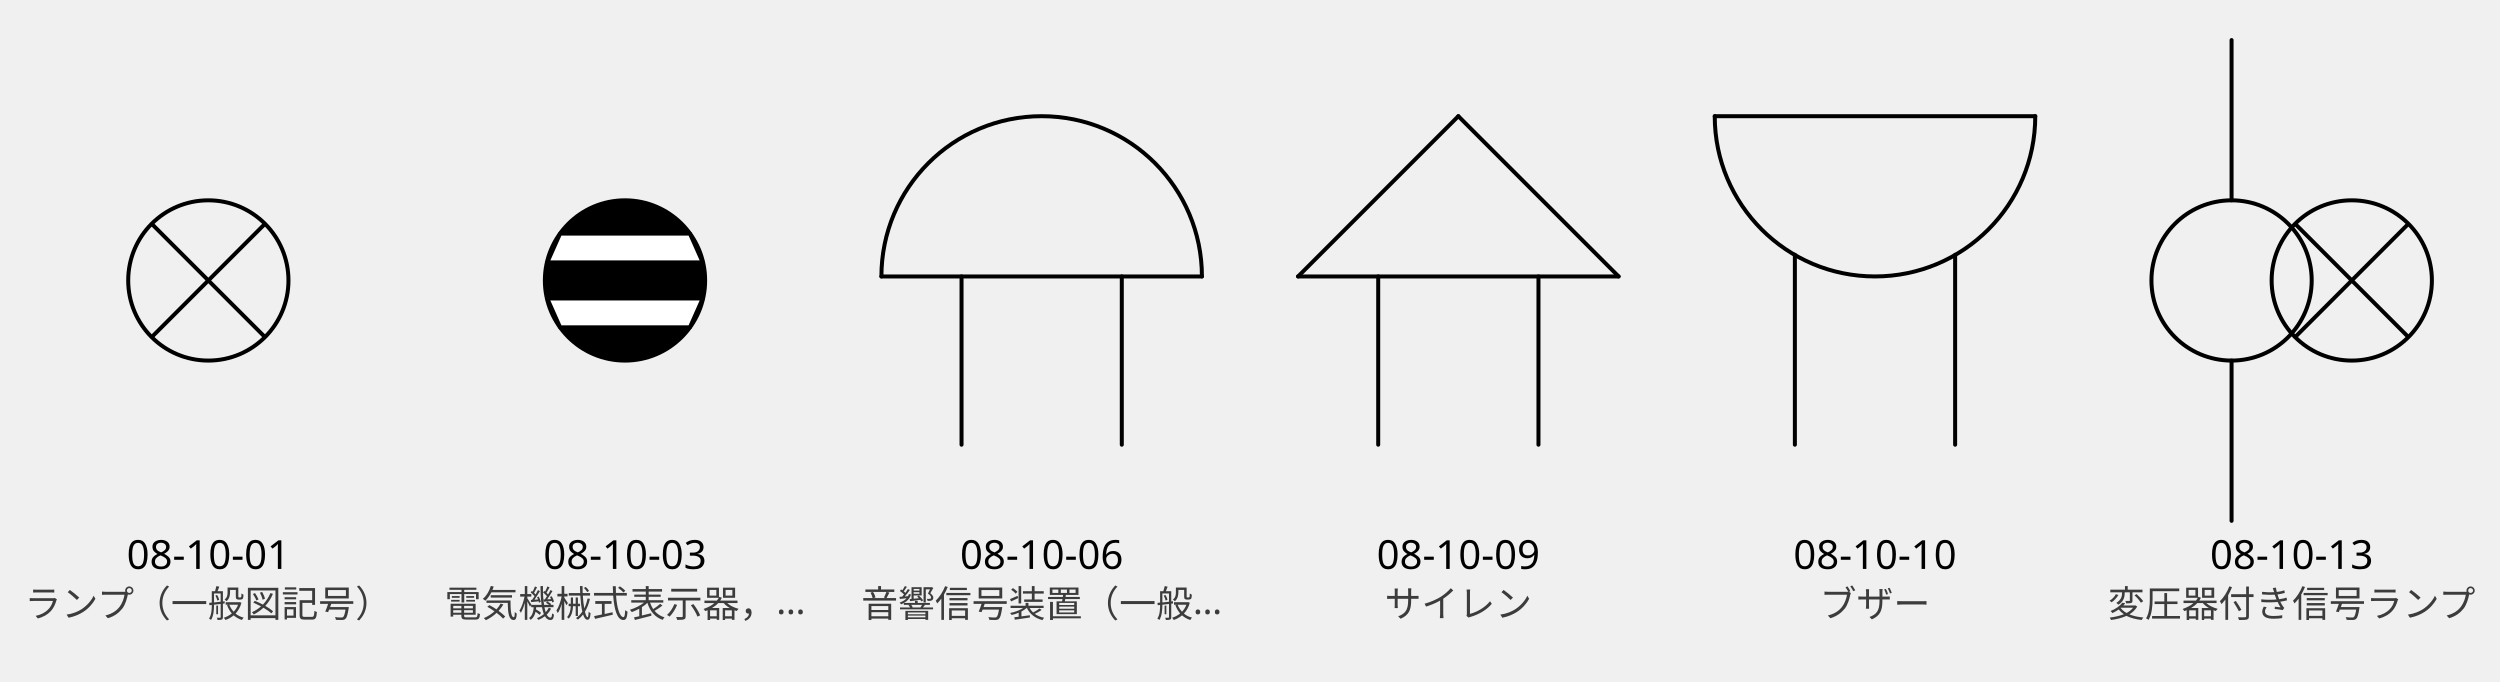
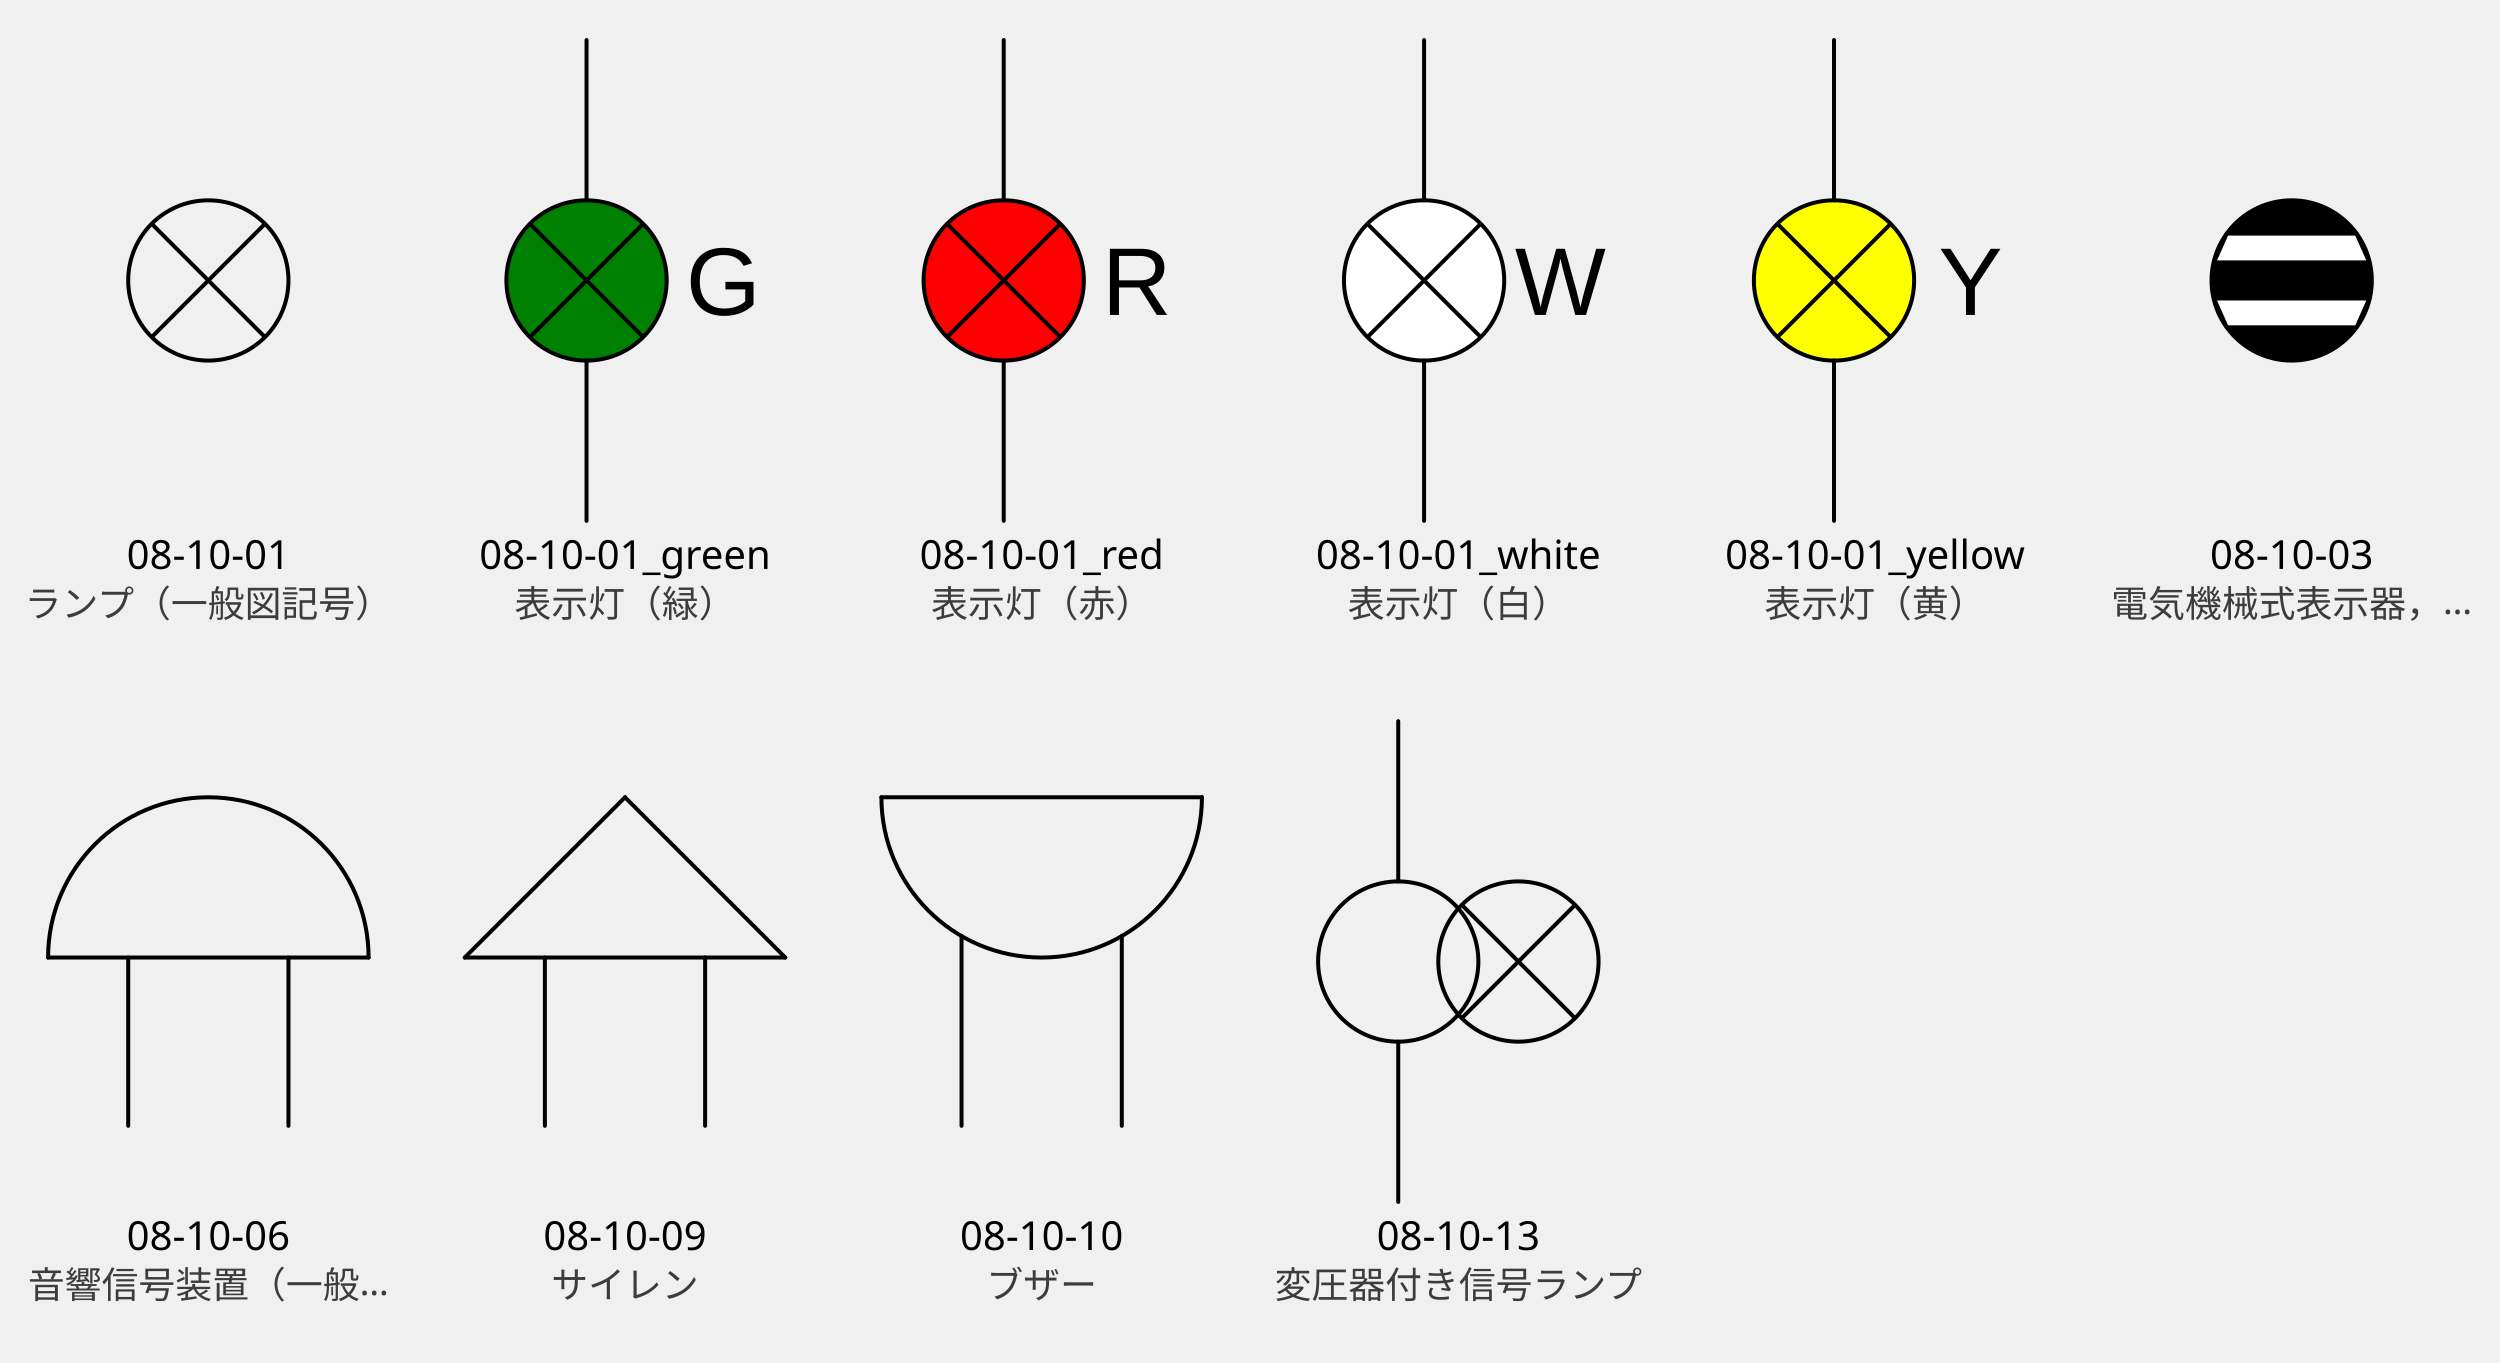
- <svg xmlns="http://www.w3.org/2000/svg" viewBox="0 0 312 85" width="686.4" height="187">
+ <svg xmlns="http://www.w3.org/2000/svg" viewBox="0 0 312 170" width="686.4" height="374">
  <g stroke-linecap="round" stroke-linejoin="round">
    <g transform="translate(26 35)">
      <ellipse cx="0" cy="0" rx="10" ry="10" fill="none" stroke="currentColor" stroke-width="0.5" />
      <line x1="-7" y1="-7" x2="7" y2="7" fill="none" stroke="currentColor" stroke-width="0.5" />
      <line x1="-7" y1="7" x2="7" y2="-7" fill="none" stroke="currentColor" stroke-width="0.5" />
    </g>
    <text x="26" y="71" text-anchor="middle" font-family="Meiryo,'Yu Gothic',sans-serif" font-size="5" fill="currentColor">08-10-01</text>
    <text x="26" y="77" text-anchor="middle" font-family="Meiryo,'Yu Gothic',sans-serif" font-size="4.6" fill="currentColor" opacity="0.75">ランプ（一般図記号）</text>
-     <g transform="translate(78 35)">
+     <g transform="translate(73.2 35)">
+       <ellipse cx="0" cy="0" rx="10" ry="10" fill="green" stroke="currentColor" stroke-width="0.5" />
+       <line x1="-7" y1="-7" x2="7" y2="7" fill="none" stroke="currentColor" stroke-width="0.5" />
+       <line x1="-7" y1="7" x2="7" y2="-7" fill="none" stroke="currentColor" stroke-width="0.5" />
+       <line x1="0" y1="-30" x2="0" y2="-10" fill="none" stroke="currentColor" stroke-width="0.5" />
+       <line x1="0" y1="10" x2="0" y2="30" fill="none" stroke="currentColor" stroke-width="0.5" />
+       <text x="12.4" y="4.3" font-family="Liberation Sans,Arial,Helvetica,sans-serif" font-size="12" fill="currentColor">G</text>
+     </g>
+     <text x="78" y="71" text-anchor="middle" font-family="Meiryo,'Yu Gothic',sans-serif" font-size="5" fill="currentColor">08-10-01_green</text>
+     <text x="78" y="77" text-anchor="middle" font-family="Meiryo,'Yu Gothic',sans-serif" font-size="4.6" fill="currentColor" opacity="0.75">表示灯（緑）</text>
+     <g transform="translate(125.265 35)">
+       <ellipse cx="0" cy="0" rx="10" ry="10" fill="red" stroke="currentColor" stroke-width="0.5" />
+       <line x1="-7" y1="-7" x2="7" y2="7" fill="none" stroke="currentColor" stroke-width="0.5" />
+       <line x1="-7" y1="7" x2="7" y2="-7" fill="none" stroke="currentColor" stroke-width="0.5" />
+       <line x1="0" y1="-30" x2="0" y2="-10" fill="none" stroke="currentColor" stroke-width="0.5" />
+       <line x1="0" y1="10" x2="0" y2="30" fill="none" stroke="currentColor" stroke-width="0.5" />
+       <text x="12.27" y="4.3" font-family="Liberation Sans,Arial,Helvetica,sans-serif" font-size="12" fill="currentColor">R</text>
+     </g>
+     <text x="130" y="71" text-anchor="middle" font-family="Meiryo,'Yu Gothic',sans-serif" font-size="5" fill="currentColor">08-10-01_red</text>
+     <text x="130" y="77" text-anchor="middle" font-family="Meiryo,'Yu Gothic',sans-serif" font-size="4.6" fill="currentColor" opacity="0.75">表示灯（赤）</text>
+     <g transform="translate(177.725 35)">
+       <ellipse cx="0" cy="0" rx="10" ry="10" fill="white" stroke="currentColor" stroke-width="0.5" />
+       <line x1="-7" y1="-7" x2="7" y2="7" fill="none" stroke="currentColor" stroke-width="0.5" />
+       <line x1="-7" y1="7" x2="7" y2="-7" fill="none" stroke="currentColor" stroke-width="0.5" />
+       <line x1="0" y1="-30" x2="0" y2="-10" fill="none" stroke="currentColor" stroke-width="0.5" />
+       <line x1="0" y1="10" x2="0" y2="30" fill="none" stroke="currentColor" stroke-width="0.5" />
+       <text x="11.35" y="4.3" font-family="Liberation Sans,Arial,Helvetica,sans-serif" font-size="12" fill="currentColor">W</text>
+     </g>
+     <text x="182" y="71" text-anchor="middle" font-family="Meiryo,'Yu Gothic',sans-serif" font-size="5" fill="currentColor">08-10-01_white</text>
+     <text x="182" y="77" text-anchor="middle" font-family="Meiryo,'Yu Gothic',sans-serif" font-size="4.6" fill="currentColor" opacity="0.75">表示灯（白）</text>
+     <g transform="translate(228.885 35)">
+       <ellipse cx="0" cy="0" rx="10" ry="10" fill="yellow" stroke="currentColor" stroke-width="0.5" />
+       <line x1="-7" y1="-7" x2="7" y2="7" fill="none" stroke="currentColor" stroke-width="0.5" />
+       <line x1="-7" y1="7" x2="7" y2="-7" fill="none" stroke="currentColor" stroke-width="0.5" />
+       <line x1="0" y1="-30" x2="0" y2="-10" fill="none" stroke="currentColor" stroke-width="0.5" />
+       <line x1="0" y1="10" x2="0" y2="30" fill="none" stroke="currentColor" stroke-width="0.5" />
+       <text x="13.03" y="4.3" font-family="Liberation Sans,Arial,Helvetica,sans-serif" font-size="12" fill="currentColor">Y</text>
+     </g>
+     <text x="234" y="71" text-anchor="middle" font-family="Meiryo,'Yu Gothic',sans-serif" font-size="5" fill="currentColor">08-10-01_yellow</text>
+     <text x="234" y="77" text-anchor="middle" font-family="Meiryo,'Yu Gothic',sans-serif" font-size="4.6" fill="currentColor" opacity="0.75">表示灯（黄）</text>
+     <g transform="translate(286 35)">
      <ellipse cx="0" cy="0" rx="10" ry="10" fill="black" stroke="currentColor" stroke-width="0.5" />
      <polygon points="-8.1,-5.85 8.1,-5.85 9.7,-2.25 -9.7,-2.25" fill="white" stroke="currentColor" stroke-width="0.5" />
      <polygon points="-9.7,2.25 9.7,2.25 8.1,5.85 -8.1,5.85" fill="white" stroke="currentColor" stroke-width="0.5" />
    </g>
-     <text x="78" y="71" text-anchor="middle" font-family="Meiryo,'Yu Gothic',sans-serif" font-size="5" fill="currentColor">08-10-03</text>
-     <text x="78" y="77" text-anchor="middle" font-family="Meiryo,'Yu Gothic',sans-serif" font-size="4.6" fill="currentColor" opacity="0.75">電気機械式表示器，…</text>
-     <g transform="translate(130 34.5)">
+     <text x="286" y="71" text-anchor="middle" font-family="Meiryo,'Yu Gothic',sans-serif" font-size="5" fill="currentColor">08-10-03</text>
+     <text x="286" y="77" text-anchor="middle" font-family="Meiryo,'Yu Gothic',sans-serif" font-size="4.6" fill="currentColor" opacity="0.75">電気機械式表示器，…</text>
+     <g transform="translate(26 119.5)">
      <path d="M 20 0 A 20 20 0 0 0 -20 -2.44929e-15" fill="none" stroke="currentColor" stroke-width="0.5" />
      <line x1="-20" y1="0" x2="20" y2="0" fill="none" stroke="currentColor" stroke-width="0.5" />
      <line x1="-10" y1="0" x2="-10" y2="21" fill="none" stroke="currentColor" stroke-width="0.5" />
      <line x1="10" y1="0" x2="10" y2="21" fill="none" stroke="currentColor" stroke-width="0.5" />
    </g>
-     <text x="130" y="71" text-anchor="middle" font-family="Meiryo,'Yu Gothic',sans-serif" font-size="5" fill="currentColor">08-10-06</text>
-     <text x="130" y="77" text-anchor="middle" font-family="Meiryo,'Yu Gothic',sans-serif" font-size="4.6" fill="currentColor" opacity="0.75">音響信号装置（一般…</text>
-     <g transform="translate(182 34.5)">
+     <text x="26" y="156" text-anchor="middle" font-family="Meiryo,'Yu Gothic',sans-serif" font-size="5" fill="currentColor">08-10-06</text>
+     <text x="26" y="162" text-anchor="middle" font-family="Meiryo,'Yu Gothic',sans-serif" font-size="4.6" fill="currentColor" opacity="0.75">音響信号装置（一般…</text>
+     <g transform="translate(78 119.5)">
      <line x1="0" y1="-20" x2="-20" y2="0" fill="none" stroke="currentColor" stroke-width="0.5" />
      <line x1="0" y1="-20" x2="20" y2="0" fill="none" stroke="currentColor" stroke-width="0.5" />
      <line x1="-20" y1="0" x2="20" y2="0" fill="none" stroke="currentColor" stroke-width="0.5" />
      <line x1="-10" y1="0" x2="-10" y2="21" fill="none" stroke="currentColor" stroke-width="0.5" />
      <line x1="10" y1="0" x2="10" y2="21" fill="none" stroke="currentColor" stroke-width="0.5" />
    </g>
-     <text x="182" y="71" text-anchor="middle" font-family="Meiryo,'Yu Gothic',sans-serif" font-size="5" fill="currentColor">08-10-09</text>
-     <text x="182" y="77" text-anchor="middle" font-family="Meiryo,'Yu Gothic',sans-serif" font-size="4.6" fill="currentColor" opacity="0.75">サイレン</text>
-     <g transform="translate(234 34.5)">
+     <text x="78" y="156" text-anchor="middle" font-family="Meiryo,'Yu Gothic',sans-serif" font-size="5" fill="currentColor">08-10-09</text>
+     <text x="78" y="162" text-anchor="middle" font-family="Meiryo,'Yu Gothic',sans-serif" font-size="4.6" fill="currentColor" opacity="0.75">サイレン</text>
+     <g transform="translate(130 119.5)">
      <line x1="-20" y1="-20" x2="20" y2="-20" fill="none" stroke="currentColor" stroke-width="0.5" />
      <path d="M -20 -20 A 20 20 0 0 0 20 -20" fill="none" stroke="currentColor" stroke-width="0.5" />
      <line x1="-10" y1="-2.7" x2="-10" y2="21" fill="none" stroke="currentColor" stroke-width="0.5" />
      <line x1="10" y1="-2.7" x2="10" y2="21" fill="none" stroke="currentColor" stroke-width="0.5" />
    </g>
-     <text x="234" y="71" text-anchor="middle" font-family="Meiryo,'Yu Gothic',sans-serif" font-size="5" fill="currentColor">08-10-10</text>
-     <text x="234" y="77" text-anchor="middle" font-family="Meiryo,'Yu Gothic',sans-serif" font-size="4.6" fill="currentColor" opacity="0.75">ブザー</text>
-     <g transform="translate(278.5 35)">
+     <text x="130" y="156" text-anchor="middle" font-family="Meiryo,'Yu Gothic',sans-serif" font-size="5" fill="currentColor">08-10-10</text>
+     <text x="130" y="162" text-anchor="middle" font-family="Meiryo,'Yu Gothic',sans-serif" font-size="4.6" fill="currentColor" opacity="0.75">ブザー</text>
+     <g transform="translate(174.5 120)">
      <ellipse cx="0" cy="0" rx="10" ry="10" fill="none" stroke="currentColor" stroke-width="0.5" />
      <ellipse cx="15" cy="0" rx="10" ry="10" fill="none" stroke="currentColor" stroke-width="0.5" />
      <line x1="8" y1="-7" x2="22" y2="7" fill="none" stroke="currentColor" stroke-width="0.5" />
      <line x1="8" y1="7" x2="22" y2="-7" fill="none" stroke="currentColor" stroke-width="0.5" />
      <line x1="0" y1="-30" x2="0" y2="-10" fill="none" stroke="currentColor" stroke-width="0.5" />
      <line x1="0" y1="10" x2="0" y2="30" fill="none" stroke="currentColor" stroke-width="0.5" />
    </g>
-     <text x="286" y="71" text-anchor="middle" font-family="Meiryo,'Yu Gothic',sans-serif" font-size="5" fill="currentColor">08-10-13</text>
-     <text x="286" y="77" text-anchor="middle" font-family="Meiryo,'Yu Gothic',sans-serif" font-size="4.6" fill="currentColor" opacity="0.75">変圧器付き信号ランプ</text>
+     <text x="182" y="156" text-anchor="middle" font-family="Meiryo,'Yu Gothic',sans-serif" font-size="5" fill="currentColor">08-10-13</text>
+     <text x="182" y="162" text-anchor="middle" font-family="Meiryo,'Yu Gothic',sans-serif" font-size="4.6" fill="currentColor" opacity="0.75">変圧器付き信号ランプ</text>
  </g>
</svg>
